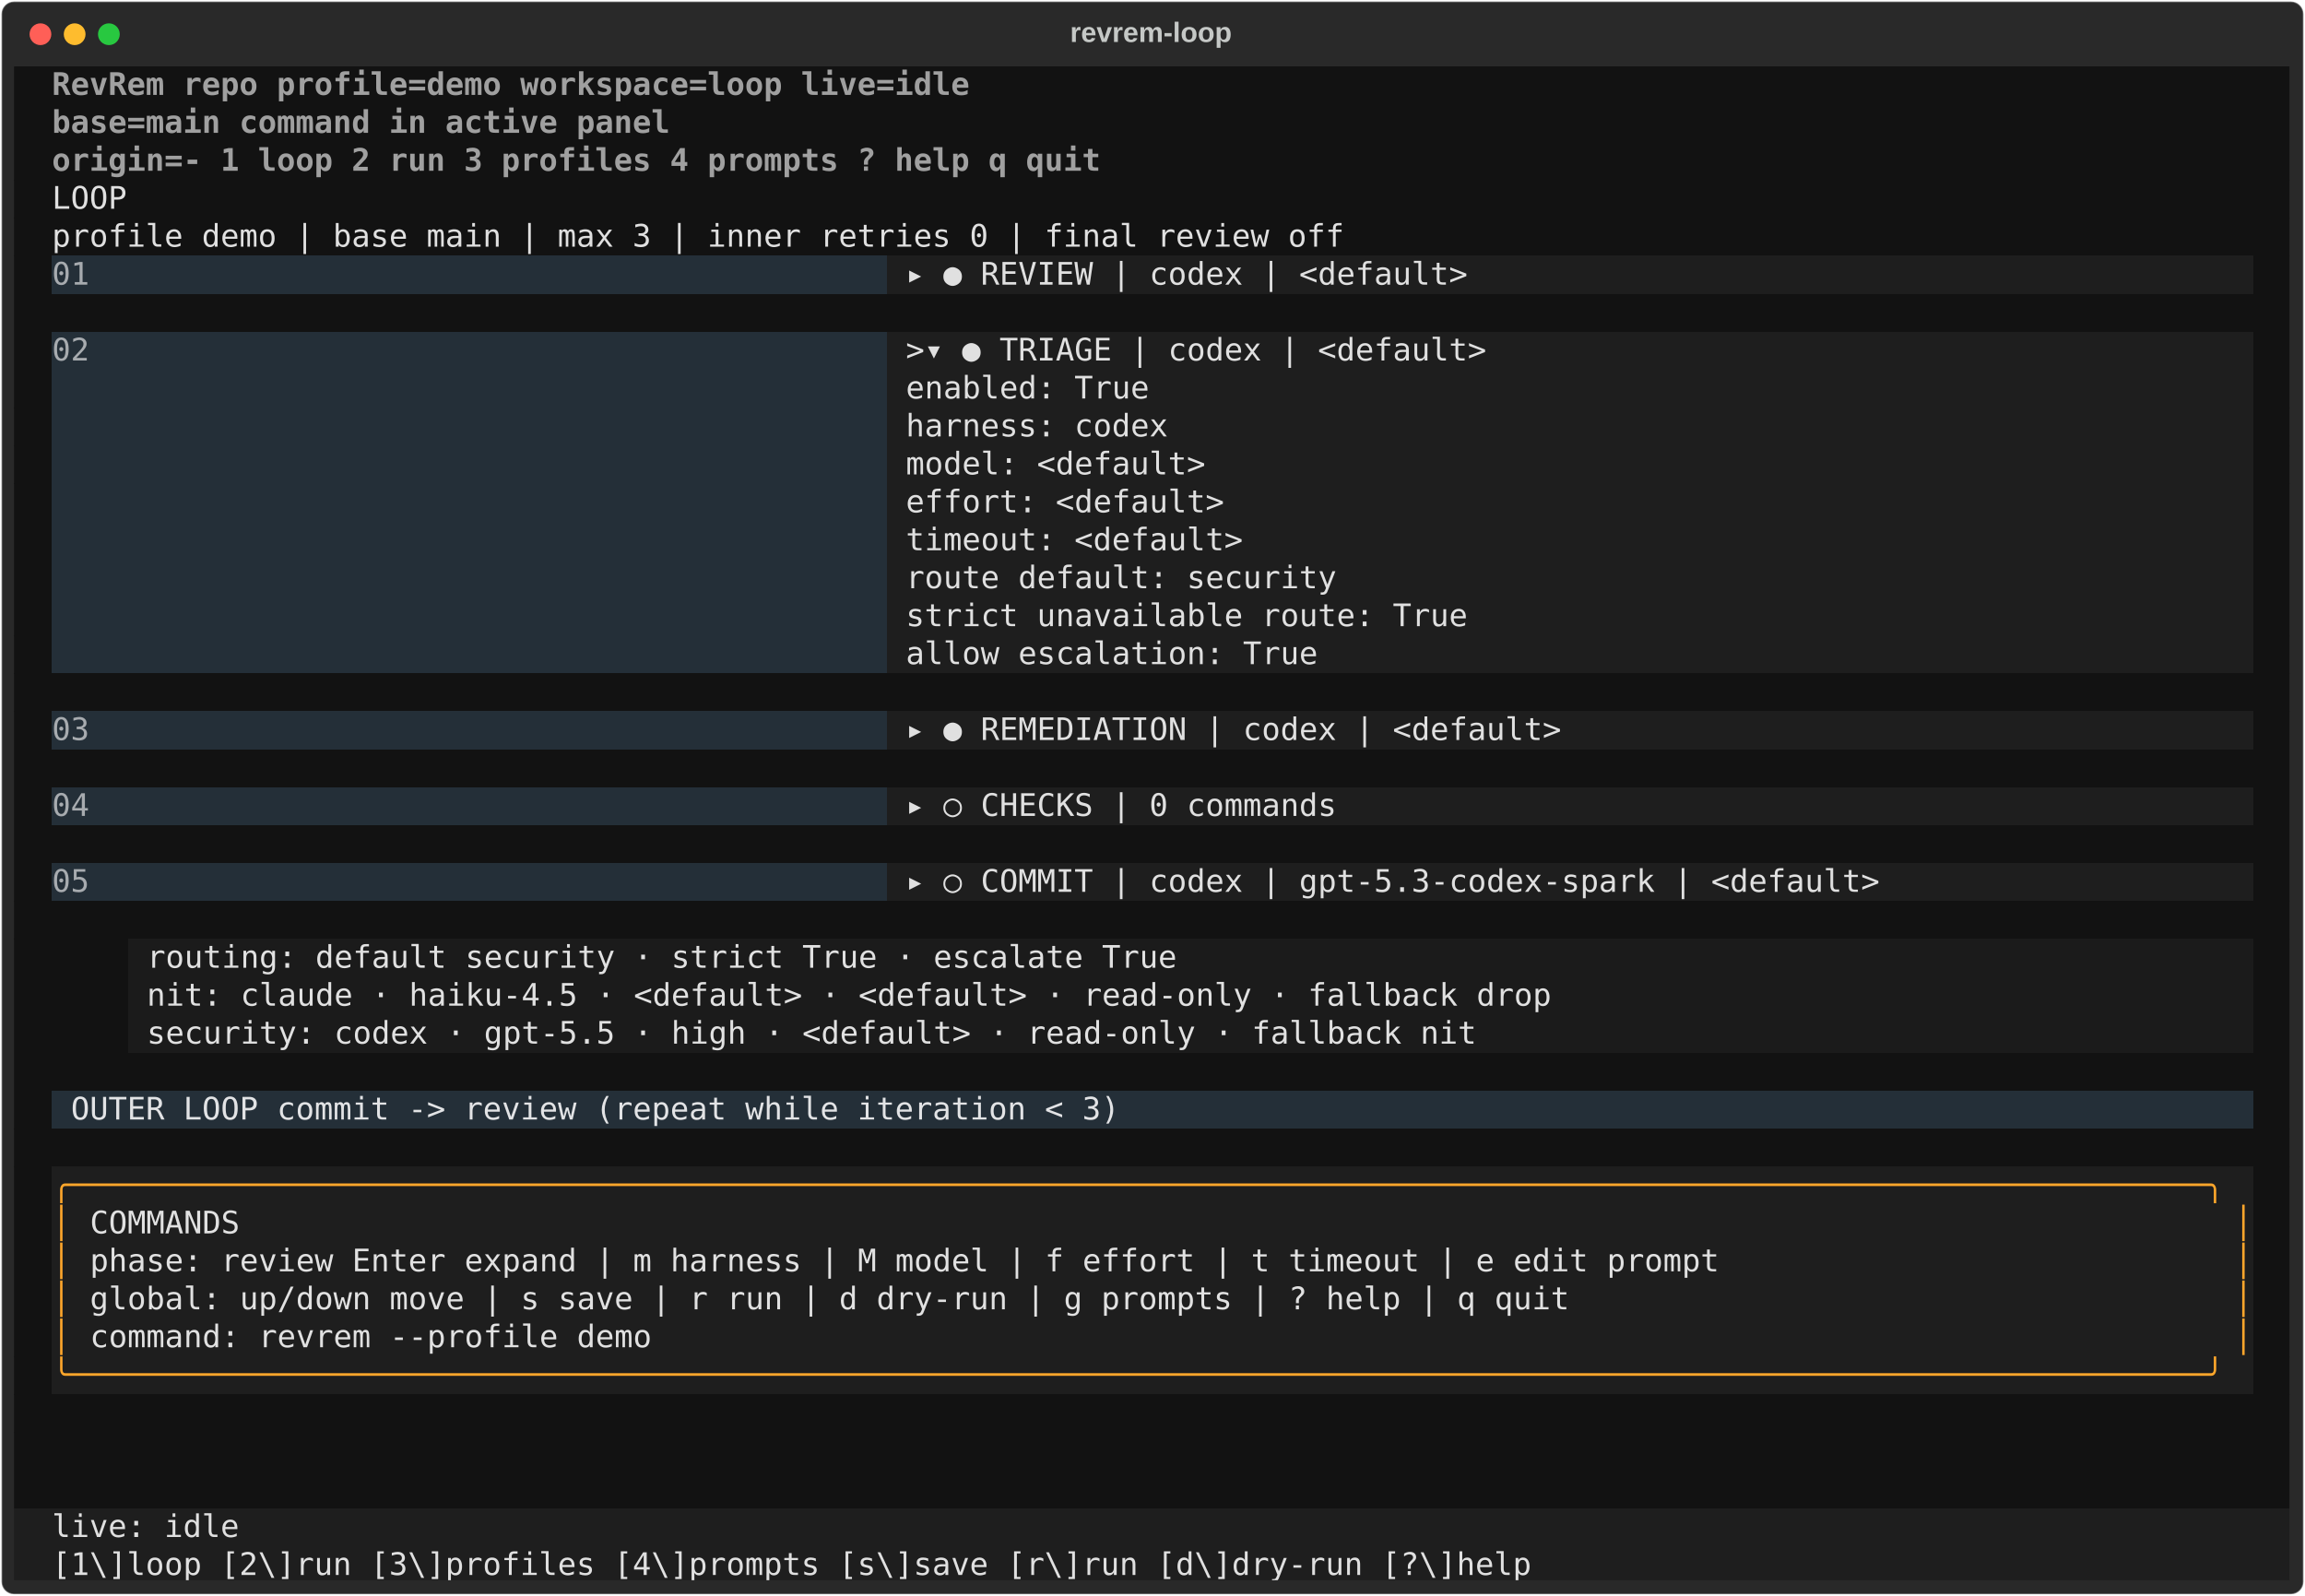
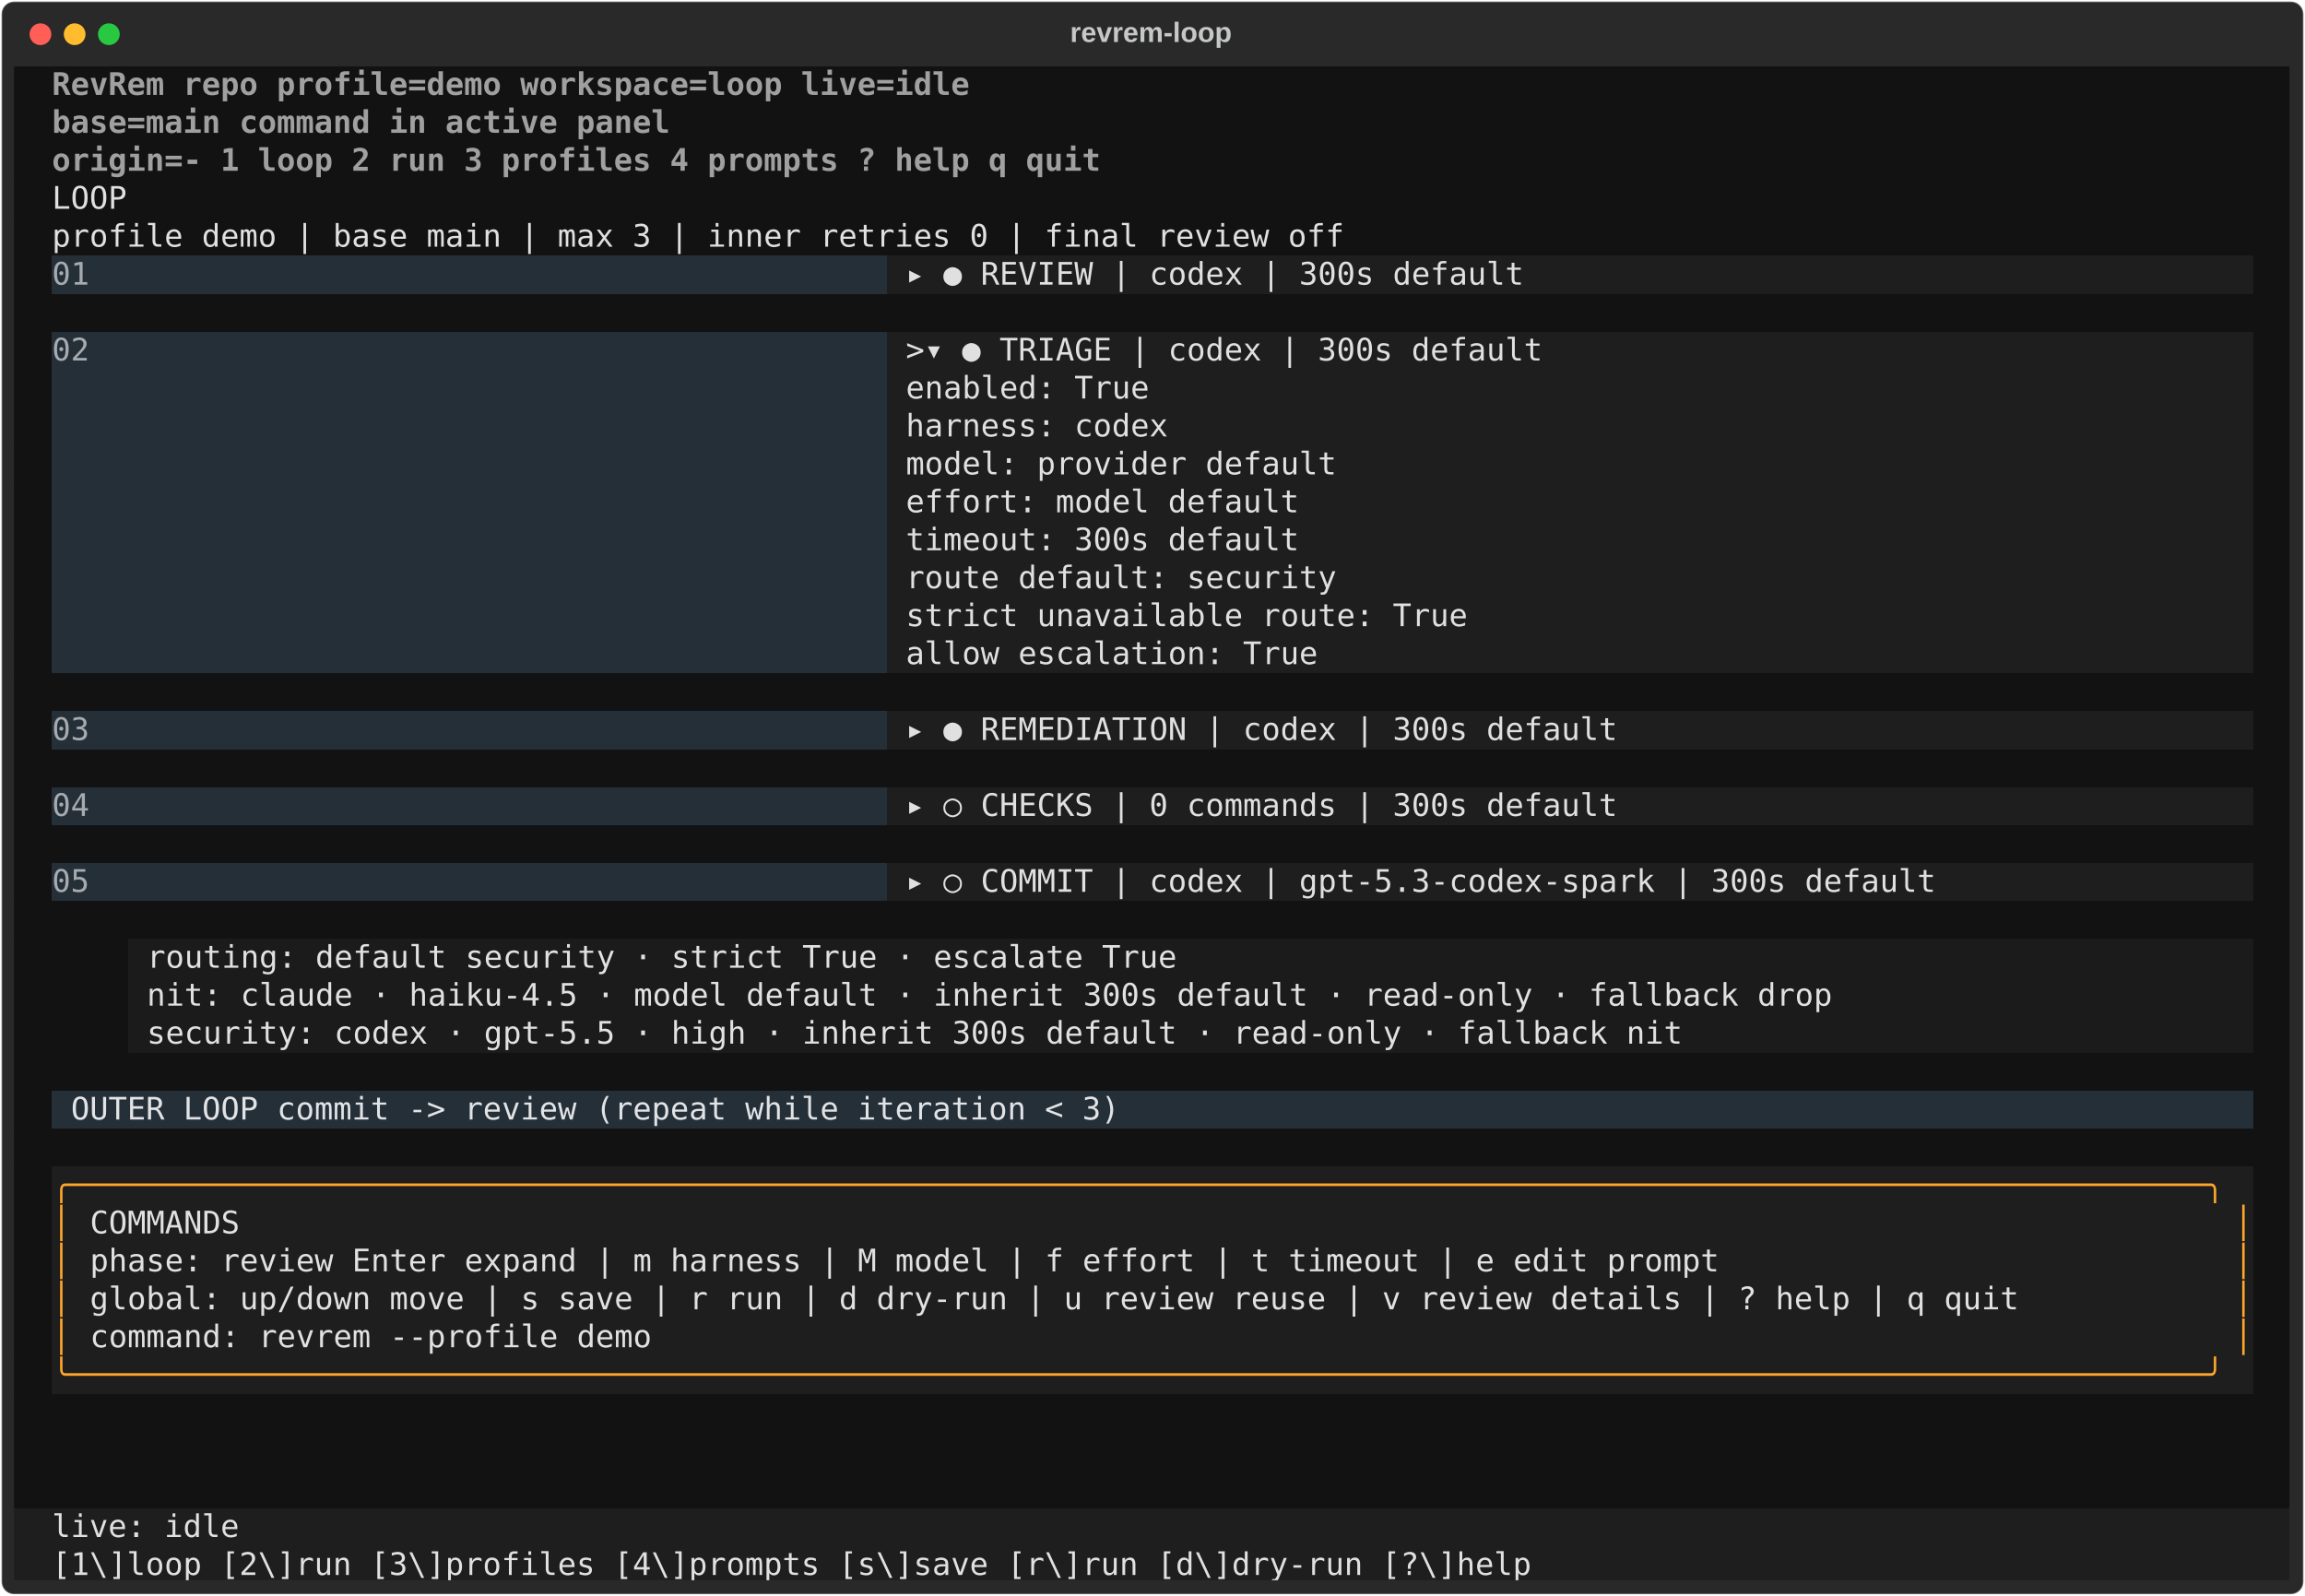
<svg xmlns="http://www.w3.org/2000/svg" class="rich-terminal" viewBox="0 0 1482 1026.0">
  <style>

    @font-face {
        font-family: "Fira Code";
        src: local("FiraCode-Regular"),
                url("https://cdnjs.cloudflare.com/ajax/libs/firacode/6.2.0/woff2/FiraCode-Regular.woff2") format("woff2"),
                url("https://cdnjs.cloudflare.com/ajax/libs/firacode/6.2.0/woff/FiraCode-Regular.woff") format("woff");
        font-style: normal;
        font-weight: 400;
    }
    @font-face {
        font-family: "Fira Code";
        src: local("FiraCode-Bold"),
                url("https://cdnjs.cloudflare.com/ajax/libs/firacode/6.2.0/woff2/FiraCode-Bold.woff2") format("woff2"),
                url("https://cdnjs.cloudflare.com/ajax/libs/firacode/6.2.0/woff/FiraCode-Bold.woff") format("woff");
        font-style: bold;
        font-weight: 700;
    }

    .terminal-ID-matrix {
        font-family: Fira Code, monospace;
        font-size: 20px;
        line-height: 24.4px;
        font-variant-east-asian: full-width;
    }

    .terminal-ID-title {
        font-size: 18px;
        font-weight: bold;
        font-family: arial;
    }

    .terminal-ID-r1 { fill: #c5c8c6 }
.terminal-ID-r2 { fill: #a0a0a0;font-weight: bold }
.terminal-ID-r3 { fill: #e0e0e0 }
.terminal-ID-r4 { fill: #a7abaf }
.terminal-ID-r5 { fill: #e1e1e1 }
.terminal-ID-r6 { fill: #e2e3e5 }
.terminal-ID-r7 { fill: #fea62b }
    </style>
  <defs>
    <clipPath id="terminal-ID-clip-terminal">
      <rect x="0" y="0" width="1463.0" height="975.0" />
    </clipPath>
    <clipPath id="terminal-ID-line-0">
      <rect x="0" y="1.5" width="1464" height="24.65" />
    </clipPath>
    <clipPath id="terminal-ID-line-1">
      <rect x="0" y="25.9" width="1464" height="24.65" />
    </clipPath>
    <clipPath id="terminal-ID-line-2">
      <rect x="0" y="50.3" width="1464" height="24.65" />
    </clipPath>
    <clipPath id="terminal-ID-line-3">
      <rect x="0" y="74.7" width="1464" height="24.65" />
    </clipPath>
    <clipPath id="terminal-ID-line-4">
      <rect x="0" y="99.1" width="1464" height="24.65" />
    </clipPath>
    <clipPath id="terminal-ID-line-5">
      <rect x="0" y="123.5" width="1464" height="24.65" />
    </clipPath>
    <clipPath id="terminal-ID-line-6">
      <rect x="0" y="147.9" width="1464" height="24.65" />
    </clipPath>
    <clipPath id="terminal-ID-line-7">
      <rect x="0" y="172.3" width="1464" height="24.65" />
    </clipPath>
    <clipPath id="terminal-ID-line-8">
      <rect x="0" y="196.7" width="1464" height="24.65" />
    </clipPath>
    <clipPath id="terminal-ID-line-9">
      <rect x="0" y="221.1" width="1464" height="24.65" />
    </clipPath>
    <clipPath id="terminal-ID-line-10">
      <rect x="0" y="245.5" width="1464" height="24.65" />
    </clipPath>
    <clipPath id="terminal-ID-line-11">
      <rect x="0" y="269.9" width="1464" height="24.65" />
    </clipPath>
    <clipPath id="terminal-ID-line-12">
      <rect x="0" y="294.3" width="1464" height="24.65" />
    </clipPath>
    <clipPath id="terminal-ID-line-13">
      <rect x="0" y="318.7" width="1464" height="24.65" />
    </clipPath>
    <clipPath id="terminal-ID-line-14">
      <rect x="0" y="343.1" width="1464" height="24.65" />
    </clipPath>
    <clipPath id="terminal-ID-line-15">
      <rect x="0" y="367.5" width="1464" height="24.65" />
    </clipPath>
    <clipPath id="terminal-ID-line-16">
      <rect x="0" y="391.9" width="1464" height="24.65" />
    </clipPath>
    <clipPath id="terminal-ID-line-17">
      <rect x="0" y="416.3" width="1464" height="24.65" />
    </clipPath>
    <clipPath id="terminal-ID-line-18">
      <rect x="0" y="440.7" width="1464" height="24.65" />
    </clipPath>
    <clipPath id="terminal-ID-line-19">
      <rect x="0" y="465.1" width="1464" height="24.65" />
    </clipPath>
    <clipPath id="terminal-ID-line-20">
      <rect x="0" y="489.5" width="1464" height="24.65" />
    </clipPath>
    <clipPath id="terminal-ID-line-21">
      <rect x="0" y="513.9" width="1464" height="24.65" />
    </clipPath>
    <clipPath id="terminal-ID-line-22">
      <rect x="0" y="538.3" width="1464" height="24.65" />
    </clipPath>
    <clipPath id="terminal-ID-line-23">
      <rect x="0" y="562.7" width="1464" height="24.65" />
    </clipPath>
    <clipPath id="terminal-ID-line-24">
      <rect x="0" y="587.1" width="1464" height="24.65" />
    </clipPath>
    <clipPath id="terminal-ID-line-25">
      <rect x="0" y="611.5" width="1464" height="24.65" />
    </clipPath>
    <clipPath id="terminal-ID-line-26">
      <rect x="0" y="635.9" width="1464" height="24.65" />
    </clipPath>
    <clipPath id="terminal-ID-line-27">
      <rect x="0" y="660.3" width="1464" height="24.65" />
    </clipPath>
    <clipPath id="terminal-ID-line-28">
      <rect x="0" y="684.7" width="1464" height="24.65" />
    </clipPath>
    <clipPath id="terminal-ID-line-29">
      <rect x="0" y="709.1" width="1464" height="24.65" />
    </clipPath>
    <clipPath id="terminal-ID-line-30">
      <rect x="0" y="733.5" width="1464" height="24.65" />
    </clipPath>
    <clipPath id="terminal-ID-line-31">
      <rect x="0" y="757.9" width="1464" height="24.65" />
    </clipPath>
    <clipPath id="terminal-ID-line-32">
      <rect x="0" y="782.3" width="1464" height="24.65" />
    </clipPath>
    <clipPath id="terminal-ID-line-33">
      <rect x="0" y="806.7" width="1464" height="24.65" />
    </clipPath>
    <clipPath id="terminal-ID-line-34">
      <rect x="0" y="831.1" width="1464" height="24.65" />
    </clipPath>
    <clipPath id="terminal-ID-line-35">
      <rect x="0" y="855.5" width="1464" height="24.65" />
    </clipPath>
    <clipPath id="terminal-ID-line-36">
      <rect x="0" y="879.9" width="1464" height="24.65" />
    </clipPath>
    <clipPath id="terminal-ID-line-37">
      <rect x="0" y="904.3" width="1464" height="24.65" />
    </clipPath>
    <clipPath id="terminal-ID-line-38">
      <rect x="0" y="928.7" width="1464" height="24.65" />
    </clipPath>
  </defs>
  <rect fill="#292929" stroke="rgba(255,255,255,0.35)" stroke-width="1" x="1" y="1" width="1480" height="1024" rx="8" />
  <text class="terminal-ID-title" fill="#c5c8c6" text-anchor="middle" x="740" y="27">revrem-loop</text>
  <g transform="translate(26,22)">
    <circle cx="0" cy="0" r="7" fill="#ff5f57" />
    <circle cx="22" cy="0" r="7" fill="#febc2e" />
    <circle cx="44" cy="0" r="7" fill="#28c840" />
  </g>
  <g transform="translate(9, 41)" clip-path="url(#terminal-ID-clip-terminal)">
    <rect fill="#121212" x="0" y="1.5" width="24.4" height="24.65" shape-rendering="crispEdges" />
    <rect fill="#121212" x="24.4" y="1.5" width="646.6" height="24.65" shape-rendering="crispEdges" />
    <rect fill="#121212" x="671" y="1.5" width="793" height="24.65" shape-rendering="crispEdges" />
    <rect fill="#121212" x="0" y="25.9" width="24.4" height="24.65" shape-rendering="crispEdges" />
    <rect fill="#121212" x="24.4" y="25.9" width="414.8" height="24.65" shape-rendering="crispEdges" />
    <rect fill="#121212" x="439.2" y="25.9" width="1024.8" height="24.65" shape-rendering="crispEdges" />
    <rect fill="#121212" x="0" y="50.3" width="24.4" height="24.65" shape-rendering="crispEdges" />
    <rect fill="#121212" x="24.4" y="50.3" width="719.8" height="24.65" shape-rendering="crispEdges" />
    <rect fill="#121212" x="744.2" y="50.3" width="719.8" height="24.65" shape-rendering="crispEdges" />
    <rect fill="#121212" x="0" y="74.7" width="24.4" height="24.65" shape-rendering="crispEdges" />
    <rect fill="#121212" x="24.4" y="74.7" width="48.8" height="24.65" shape-rendering="crispEdges" />
    <rect fill="#121212" x="73.2" y="74.7" width="1390.8" height="24.65" shape-rendering="crispEdges" />
    <rect fill="#121212" x="0" y="99.1" width="24.4" height="24.65" shape-rendering="crispEdges" />
    <rect fill="#121212" x="24.4" y="99.1" width="841.8" height="24.65" shape-rendering="crispEdges" />
    <rect fill="#121212" x="866.2" y="99.1" width="597.8" height="24.65" shape-rendering="crispEdges" />
    <rect fill="#121212" x="0" y="123.5" width="24.4" height="24.65" shape-rendering="crispEdges" />
    <rect fill="#242f38" x="24.4" y="123.5" width="24.4" height="24.65" shape-rendering="crispEdges" />
    <rect fill="#242f38" x="48.8" y="123.5" width="512.4" height="24.65" shape-rendering="crispEdges" />
    <rect fill="#1e1e1e" x="561.2" y="123.5" width="12.2" height="24.65" shape-rendering="crispEdges" />
-     <rect fill="#1e1e1e" x="573.4" y="123.5" width="439.2" height="24.65" shape-rendering="crispEdges" />
-     <rect fill="#1e1e1e" x="1012.6" y="123.5" width="427" height="24.65" shape-rendering="crispEdges" />
+     <rect fill="#1e1e1e" x="573.4" y="123.5" width="475.8" height="24.65" shape-rendering="crispEdges" />
+     <rect fill="#1e1e1e" x="1049.2" y="123.5" width="390.4" height="24.65" shape-rendering="crispEdges" />
    <rect fill="#121212" x="1439.6" y="123.5" width="24.4" height="24.65" shape-rendering="crispEdges" />
    <rect fill="#121212" x="0" y="147.9" width="1464" height="24.65" shape-rendering="crispEdges" />
    <rect fill="#121212" x="0" y="172.3" width="24.4" height="24.65" shape-rendering="crispEdges" />
    <rect fill="#242f38" x="24.4" y="172.3" width="24.4" height="24.65" shape-rendering="crispEdges" />
    <rect fill="#242f38" x="48.8" y="172.3" width="512.4" height="24.65" shape-rendering="crispEdges" />
    <rect fill="#1e1e1e" x="561.2" y="172.3" width="12.2" height="24.65" shape-rendering="crispEdges" />
-     <rect fill="#1e1e1e" x="573.4" y="172.3" width="439.2" height="24.65" shape-rendering="crispEdges" />
-     <rect fill="#1e1e1e" x="1012.6" y="172.3" width="427" height="24.65" shape-rendering="crispEdges" />
+     <rect fill="#1e1e1e" x="573.4" y="172.3" width="475.8" height="24.65" shape-rendering="crispEdges" />
+     <rect fill="#1e1e1e" x="1049.2" y="172.3" width="390.4" height="24.65" shape-rendering="crispEdges" />
    <rect fill="#121212" x="1439.6" y="172.3" width="24.4" height="24.65" shape-rendering="crispEdges" />
    <rect fill="#121212" x="0" y="196.7" width="24.4" height="24.65" shape-rendering="crispEdges" />
    <rect fill="#242f38" x="24.4" y="196.7" width="536.8" height="24.65" shape-rendering="crispEdges" />
    <rect fill="#1e1e1e" x="561.2" y="196.7" width="12.2" height="24.65" shape-rendering="crispEdges" />
    <rect fill="#1e1e1e" x="573.4" y="196.7" width="183" height="24.65" shape-rendering="crispEdges" />
    <rect fill="#1e1e1e" x="756.4" y="196.7" width="683.2" height="24.65" shape-rendering="crispEdges" />
    <rect fill="#121212" x="1439.6" y="196.7" width="24.4" height="24.65" shape-rendering="crispEdges" />
    <rect fill="#121212" x="0" y="221.1" width="24.4" height="24.65" shape-rendering="crispEdges" />
    <rect fill="#242f38" x="24.4" y="221.1" width="536.8" height="24.65" shape-rendering="crispEdges" />
    <rect fill="#1e1e1e" x="561.2" y="221.1" width="12.2" height="24.65" shape-rendering="crispEdges" />
    <rect fill="#1e1e1e" x="573.4" y="221.1" width="195.2" height="24.65" shape-rendering="crispEdges" />
    <rect fill="#1e1e1e" x="768.6" y="221.1" width="671" height="24.65" shape-rendering="crispEdges" />
    <rect fill="#121212" x="1439.6" y="221.1" width="24.4" height="24.65" shape-rendering="crispEdges" />
    <rect fill="#121212" x="0" y="245.5" width="24.4" height="24.65" shape-rendering="crispEdges" />
    <rect fill="#242f38" x="24.4" y="245.5" width="536.8" height="24.65" shape-rendering="crispEdges" />
    <rect fill="#1e1e1e" x="561.2" y="245.5" width="12.2" height="24.65" shape-rendering="crispEdges" />
-     <rect fill="#1e1e1e" x="573.4" y="245.5" width="219.6" height="24.65" shape-rendering="crispEdges" />
-     <rect fill="#1e1e1e" x="793" y="245.5" width="646.6" height="24.65" shape-rendering="crispEdges" />
+     <rect fill="#1e1e1e" x="573.4" y="245.5" width="305" height="24.65" shape-rendering="crispEdges" />
+     <rect fill="#1e1e1e" x="878.4" y="245.5" width="561.2" height="24.65" shape-rendering="crispEdges" />
    <rect fill="#121212" x="1439.6" y="245.5" width="24.4" height="24.65" shape-rendering="crispEdges" />
    <rect fill="#121212" x="0" y="269.9" width="24.4" height="24.65" shape-rendering="crispEdges" />
    <rect fill="#242f38" x="24.4" y="269.9" width="536.8" height="24.65" shape-rendering="crispEdges" />
    <rect fill="#1e1e1e" x="561.2" y="269.9" width="12.2" height="24.65" shape-rendering="crispEdges" />
-     <rect fill="#1e1e1e" x="573.4" y="269.9" width="231.8" height="24.65" shape-rendering="crispEdges" />
-     <rect fill="#1e1e1e" x="805.2" y="269.9" width="634.4" height="24.65" shape-rendering="crispEdges" />
+     <rect fill="#1e1e1e" x="573.4" y="269.9" width="280.6" height="24.65" shape-rendering="crispEdges" />
+     <rect fill="#1e1e1e" x="854" y="269.9" width="585.6" height="24.65" shape-rendering="crispEdges" />
    <rect fill="#121212" x="1439.6" y="269.9" width="24.4" height="24.65" shape-rendering="crispEdges" />
    <rect fill="#121212" x="0" y="294.3" width="24.4" height="24.65" shape-rendering="crispEdges" />
    <rect fill="#242f38" x="24.4" y="294.3" width="536.8" height="24.65" shape-rendering="crispEdges" />
    <rect fill="#1e1e1e" x="561.2" y="294.3" width="12.2" height="24.65" shape-rendering="crispEdges" />
-     <rect fill="#1e1e1e" x="573.4" y="294.3" width="244" height="24.65" shape-rendering="crispEdges" />
-     <rect fill="#1e1e1e" x="817.4" y="294.3" width="622.2" height="24.65" shape-rendering="crispEdges" />
+     <rect fill="#1e1e1e" x="573.4" y="294.3" width="280.6" height="24.65" shape-rendering="crispEdges" />
+     <rect fill="#1e1e1e" x="854" y="294.3" width="585.6" height="24.65" shape-rendering="crispEdges" />
    <rect fill="#121212" x="1439.6" y="294.3" width="24.4" height="24.65" shape-rendering="crispEdges" />
    <rect fill="#121212" x="0" y="318.7" width="24.4" height="24.65" shape-rendering="crispEdges" />
    <rect fill="#242f38" x="24.4" y="318.7" width="536.8" height="24.65" shape-rendering="crispEdges" />
    <rect fill="#1e1e1e" x="561.2" y="318.7" width="12.2" height="24.65" shape-rendering="crispEdges" />
    <rect fill="#1e1e1e" x="573.4" y="318.7" width="305" height="24.65" shape-rendering="crispEdges" />
    <rect fill="#1e1e1e" x="878.4" y="318.7" width="561.2" height="24.65" shape-rendering="crispEdges" />
    <rect fill="#121212" x="1439.6" y="318.7" width="24.4" height="24.65" shape-rendering="crispEdges" />
    <rect fill="#121212" x="0" y="343.1" width="24.4" height="24.65" shape-rendering="crispEdges" />
    <rect fill="#242f38" x="24.4" y="343.1" width="536.8" height="24.65" shape-rendering="crispEdges" />
    <rect fill="#1e1e1e" x="561.2" y="343.1" width="12.2" height="24.65" shape-rendering="crispEdges" />
    <rect fill="#1e1e1e" x="573.4" y="343.1" width="390.4" height="24.65" shape-rendering="crispEdges" />
    <rect fill="#1e1e1e" x="963.8" y="343.1" width="475.8" height="24.65" shape-rendering="crispEdges" />
    <rect fill="#121212" x="1439.6" y="343.1" width="24.4" height="24.65" shape-rendering="crispEdges" />
    <rect fill="#121212" x="0" y="367.5" width="24.4" height="24.65" shape-rendering="crispEdges" />
    <rect fill="#242f38" x="24.4" y="367.5" width="536.8" height="24.65" shape-rendering="crispEdges" />
    <rect fill="#1e1e1e" x="561.2" y="367.5" width="12.2" height="24.65" shape-rendering="crispEdges" />
    <rect fill="#1e1e1e" x="573.4" y="367.5" width="292.8" height="24.65" shape-rendering="crispEdges" />
    <rect fill="#1e1e1e" x="866.2" y="367.5" width="573.4" height="24.65" shape-rendering="crispEdges" />
    <rect fill="#121212" x="1439.6" y="367.5" width="24.4" height="24.65" shape-rendering="crispEdges" />
    <rect fill="#121212" x="0" y="391.9" width="1464" height="24.65" shape-rendering="crispEdges" />
    <rect fill="#121212" x="0" y="416.3" width="24.4" height="24.65" shape-rendering="crispEdges" />
    <rect fill="#242f38" x="24.4" y="416.3" width="24.4" height="24.65" shape-rendering="crispEdges" />
    <rect fill="#242f38" x="48.8" y="416.3" width="512.4" height="24.65" shape-rendering="crispEdges" />
    <rect fill="#1e1e1e" x="561.2" y="416.3" width="12.2" height="24.65" shape-rendering="crispEdges" />
-     <rect fill="#1e1e1e" x="573.4" y="416.3" width="439.2" height="24.65" shape-rendering="crispEdges" />
-     <rect fill="#1e1e1e" x="1012.6" y="416.3" width="427" height="24.65" shape-rendering="crispEdges" />
+     <rect fill="#1e1e1e" x="573.4" y="416.3" width="475.8" height="24.65" shape-rendering="crispEdges" />
+     <rect fill="#1e1e1e" x="1049.2" y="416.3" width="390.4" height="24.65" shape-rendering="crispEdges" />
    <rect fill="#121212" x="1439.6" y="416.3" width="24.4" height="24.65" shape-rendering="crispEdges" />
    <rect fill="#121212" x="0" y="440.7" width="1464" height="24.65" shape-rendering="crispEdges" />
    <rect fill="#121212" x="0" y="465.1" width="24.4" height="24.65" shape-rendering="crispEdges" />
    <rect fill="#242f38" x="24.4" y="465.1" width="24.4" height="24.65" shape-rendering="crispEdges" />
    <rect fill="#242f38" x="48.8" y="465.1" width="512.4" height="24.65" shape-rendering="crispEdges" />
    <rect fill="#1e1e1e" x="561.2" y="465.1" width="12.2" height="24.65" shape-rendering="crispEdges" />
-     <rect fill="#1e1e1e" x="573.4" y="465.1" width="353.8" height="24.65" shape-rendering="crispEdges" />
-     <rect fill="#1e1e1e" x="927.2" y="465.1" width="512.4" height="24.65" shape-rendering="crispEdges" />
+     <rect fill="#1e1e1e" x="573.4" y="465.1" width="536.8" height="24.65" shape-rendering="crispEdges" />
+     <rect fill="#1e1e1e" x="1110.2" y="465.1" width="329.4" height="24.65" shape-rendering="crispEdges" />
    <rect fill="#121212" x="1439.6" y="465.1" width="24.4" height="24.65" shape-rendering="crispEdges" />
    <rect fill="#121212" x="0" y="489.5" width="1464" height="24.65" shape-rendering="crispEdges" />
    <rect fill="#121212" x="0" y="513.9" width="24.4" height="24.65" shape-rendering="crispEdges" />
    <rect fill="#242f38" x="24.4" y="513.9" width="24.4" height="24.65" shape-rendering="crispEdges" />
    <rect fill="#242f38" x="48.8" y="513.9" width="512.4" height="24.65" shape-rendering="crispEdges" />
    <rect fill="#1e1e1e" x="561.2" y="513.9" width="12.2" height="24.65" shape-rendering="crispEdges" />
-     <rect fill="#1e1e1e" x="573.4" y="513.9" width="707.6" height="24.65" shape-rendering="crispEdges" />
-     <rect fill="#1e1e1e" x="1281" y="513.9" width="158.6" height="24.65" shape-rendering="crispEdges" />
+     <rect fill="#1e1e1e" x="573.4" y="513.9" width="744.2" height="24.65" shape-rendering="crispEdges" />
+     <rect fill="#1e1e1e" x="1317.6" y="513.9" width="122" height="24.65" shape-rendering="crispEdges" />
    <rect fill="#121212" x="1439.6" y="513.9" width="24.4" height="24.65" shape-rendering="crispEdges" />
    <rect fill="#121212" x="0" y="538.3" width="1464" height="24.65" shape-rendering="crispEdges" />
    <rect fill="#121212" x="0" y="562.7" width="73.2" height="24.65" shape-rendering="crispEdges" />
    <rect fill="#1b1b1b" x="73.2" y="562.7" width="12.2" height="24.65" shape-rendering="crispEdges" />
    <rect fill="#1b1b1b" x="85.4" y="562.7" width="671" height="24.65" shape-rendering="crispEdges" />
    <rect fill="#1b1b1b" x="756.4" y="562.7" width="683.2" height="24.65" shape-rendering="crispEdges" />
    <rect fill="#121212" x="1439.6" y="562.7" width="24.4" height="24.65" shape-rendering="crispEdges" />
    <rect fill="#121212" x="0" y="587.1" width="73.2" height="24.65" shape-rendering="crispEdges" />
    <rect fill="#1b1b1b" x="73.2" y="587.1" width="12.2" height="24.65" shape-rendering="crispEdges" />
-     <rect fill="#1b1b1b" x="85.4" y="587.1" width="915" height="24.65" shape-rendering="crispEdges" />
-     <rect fill="#1b1b1b" x="1000.4" y="587.1" width="439.2" height="24.65" shape-rendering="crispEdges" />
+     <rect fill="#1b1b1b" x="85.4" y="587.1" width="1098" height="24.65" shape-rendering="crispEdges" />
+     <rect fill="#1b1b1b" x="1183.4" y="587.1" width="256.2" height="24.65" shape-rendering="crispEdges" />
    <rect fill="#121212" x="1439.6" y="587.1" width="24.4" height="24.65" shape-rendering="crispEdges" />
    <rect fill="#121212" x="0" y="611.5" width="73.2" height="24.65" shape-rendering="crispEdges" />
    <rect fill="#1b1b1b" x="73.2" y="611.5" width="12.2" height="24.65" shape-rendering="crispEdges" />
-     <rect fill="#1b1b1b" x="85.4" y="611.5" width="866.2" height="24.65" shape-rendering="crispEdges" />
-     <rect fill="#1b1b1b" x="951.6" y="611.5" width="488" height="24.65" shape-rendering="crispEdges" />
+     <rect fill="#1b1b1b" x="85.4" y="611.5" width="1000.4" height="24.65" shape-rendering="crispEdges" />
+     <rect fill="#1b1b1b" x="1085.8" y="611.5" width="353.8" height="24.65" shape-rendering="crispEdges" />
    <rect fill="#121212" x="1439.6" y="611.5" width="24.4" height="24.65" shape-rendering="crispEdges" />
    <rect fill="#121212" x="0" y="635.9" width="1464" height="24.65" shape-rendering="crispEdges" />
    <rect fill="#121212" x="0" y="660.3" width="24.4" height="24.65" shape-rendering="crispEdges" />
    <rect fill="#242f38" x="24.4" y="660.3" width="12.2" height="24.65" shape-rendering="crispEdges" />
    <rect fill="#242f38" x="36.6" y="660.3" width="768.6" height="24.65" shape-rendering="crispEdges" />
    <rect fill="#242f38" x="805.2" y="660.3" width="634.4" height="24.65" shape-rendering="crispEdges" />
    <rect fill="#121212" x="1439.6" y="660.3" width="24.4" height="24.65" shape-rendering="crispEdges" />
    <rect fill="#121212" x="0" y="684.7" width="1464" height="24.65" shape-rendering="crispEdges" />
    <rect fill="#121212" x="0" y="709.1" width="24.4" height="24.65" shape-rendering="crispEdges" />
    <rect fill="#1e1e1e" x="24.4" y="709.1" width="1415.2" height="24.65" shape-rendering="crispEdges" />
    <rect fill="#121212" x="1439.6" y="709.1" width="24.4" height="24.65" shape-rendering="crispEdges" />
    <rect fill="#121212" x="0" y="733.5" width="24.4" height="24.65" shape-rendering="crispEdges" />
    <rect fill="#1e1e1e" x="24.4" y="733.5" width="12.2" height="24.65" shape-rendering="crispEdges" />
    <rect fill="#1e1e1e" x="36.6" y="733.5" width="12.2" height="24.65" shape-rendering="crispEdges" />
    <rect fill="#1e1e1e" x="48.8" y="733.5" width="97.6" height="24.65" shape-rendering="crispEdges" />
    <rect fill="#1e1e1e" x="146.4" y="733.5" width="1281" height="24.65" shape-rendering="crispEdges" />
    <rect fill="#1e1e1e" x="1427.4" y="733.5" width="12.2" height="24.65" shape-rendering="crispEdges" />
    <rect fill="#121212" x="1439.6" y="733.5" width="24.4" height="24.65" shape-rendering="crispEdges" />
    <rect fill="#121212" x="0" y="757.9" width="24.4" height="24.65" shape-rendering="crispEdges" />
    <rect fill="#1e1e1e" x="24.4" y="757.9" width="12.2" height="24.65" shape-rendering="crispEdges" />
    <rect fill="#1e1e1e" x="36.6" y="757.9" width="12.2" height="24.65" shape-rendering="crispEdges" />
    <rect fill="#1e1e1e" x="48.8" y="757.9" width="1098" height="24.65" shape-rendering="crispEdges" />
    <rect fill="#1e1e1e" x="1146.8" y="757.9" width="280.6" height="24.65" shape-rendering="crispEdges" />
    <rect fill="#1e1e1e" x="1427.4" y="757.9" width="12.2" height="24.65" shape-rendering="crispEdges" />
    <rect fill="#121212" x="1439.6" y="757.9" width="24.4" height="24.65" shape-rendering="crispEdges" />
    <rect fill="#121212" x="0" y="782.3" width="24.4" height="24.65" shape-rendering="crispEdges" />
    <rect fill="#1e1e1e" x="24.4" y="782.3" width="12.2" height="24.65" shape-rendering="crispEdges" />
    <rect fill="#1e1e1e" x="36.6" y="782.3" width="12.2" height="24.65" shape-rendering="crispEdges" />
-     <rect fill="#1e1e1e" x="48.8" y="782.3" width="963.8" height="24.65" shape-rendering="crispEdges" />
-     <rect fill="#1e1e1e" x="1012.6" y="782.3" width="414.8" height="24.65" shape-rendering="crispEdges" />
+     <rect fill="#1e1e1e" x="48.8" y="782.3" width="1256.6" height="24.65" shape-rendering="crispEdges" />
+     <rect fill="#1e1e1e" x="1305.4" y="782.3" width="122" height="24.65" shape-rendering="crispEdges" />
    <rect fill="#1e1e1e" x="1427.4" y="782.3" width="12.2" height="24.65" shape-rendering="crispEdges" />
    <rect fill="#121212" x="1439.6" y="782.3" width="24.4" height="24.65" shape-rendering="crispEdges" />
    <rect fill="#121212" x="0" y="806.7" width="24.4" height="24.65" shape-rendering="crispEdges" />
    <rect fill="#1e1e1e" x="24.4" y="806.7" width="12.2" height="24.65" shape-rendering="crispEdges" />
    <rect fill="#1e1e1e" x="36.6" y="806.7" width="12.2" height="24.65" shape-rendering="crispEdges" />
    <rect fill="#1e1e1e" x="48.8" y="806.7" width="366" height="24.65" shape-rendering="crispEdges" />
    <rect fill="#1e1e1e" x="414.8" y="806.7" width="1012.6" height="24.65" shape-rendering="crispEdges" />
    <rect fill="#1e1e1e" x="1427.4" y="806.7" width="12.2" height="24.65" shape-rendering="crispEdges" />
    <rect fill="#121212" x="1439.6" y="806.7" width="24.4" height="24.65" shape-rendering="crispEdges" />
    <rect fill="#121212" x="0" y="831.1" width="24.4" height="24.65" shape-rendering="crispEdges" />
    <rect fill="#1e1e1e" x="24.4" y="831.1" width="1415.2" height="24.65" shape-rendering="crispEdges" />
    <rect fill="#121212" x="1439.6" y="831.1" width="24.4" height="24.65" shape-rendering="crispEdges" />
    <rect fill="#121212" x="0" y="855.5" width="1464" height="24.65" shape-rendering="crispEdges" />
    <rect fill="#121212" x="0" y="879.9" width="1464" height="24.65" shape-rendering="crispEdges" />
    <rect fill="#121212" x="0" y="904.3" width="1464" height="24.65" shape-rendering="crispEdges" />
    <rect fill="#1e1e1e" x="0" y="928.7" width="24.4" height="24.65" shape-rendering="crispEdges" />
    <rect fill="#1e1e1e" x="24.4" y="928.7" width="122" height="24.65" shape-rendering="crispEdges" />
    <rect fill="#1e1e1e" x="146.4" y="928.7" width="1317.6" height="24.65" shape-rendering="crispEdges" />
    <rect fill="#1e1e1e" x="0" y="953.1" width="24.4" height="24.65" shape-rendering="crispEdges" />
    <rect fill="#1e1e1e" x="24.4" y="953.1" width="963.8" height="24.65" shape-rendering="crispEdges" />
    <rect fill="#1e1e1e" x="988.2" y="953.1" width="475.8" height="24.65" shape-rendering="crispEdges" />
    <g class="terminal-ID-matrix">
      <text class="terminal-ID-r2" x="24.4" y="20" textLength="646.6" clip-path="url(#terminal-ID-line-0)">RevRem  repo  profile=demo  workspace=loop  live=idle</text>
      <text class="terminal-ID-r1" x="1464" y="20" textLength="12.2" clip-path="url(#terminal-ID-line-0)">
</text>
      <text class="terminal-ID-r2" x="24.4" y="44.4" textLength="414.8" clip-path="url(#terminal-ID-line-1)">base=main  command in active panel</text>
      <text class="terminal-ID-r1" x="1464" y="44.4" textLength="12.2" clip-path="url(#terminal-ID-line-1)">
</text>
      <text class="terminal-ID-r2" x="24.4" y="68.8" textLength="719.8" clip-path="url(#terminal-ID-line-2)">origin=-  1 loop 2 run 3 profiles 4 prompts  ? help  q quit</text>
      <text class="terminal-ID-r1" x="1464" y="68.8" textLength="12.2" clip-path="url(#terminal-ID-line-2)">
</text>
      <text class="terminal-ID-r3" x="24.4" y="93.2" textLength="48.8" clip-path="url(#terminal-ID-line-3)">LOOP</text>
      <text class="terminal-ID-r1" x="1464" y="93.2" textLength="12.2" clip-path="url(#terminal-ID-line-3)">
</text>
      <text class="terminal-ID-r3" x="24.4" y="117.6" textLength="841.8" clip-path="url(#terminal-ID-line-4)">profile demo | base main | max 3 | inner retries 0 | final review off</text>
      <text class="terminal-ID-r1" x="1464" y="117.6" textLength="12.2" clip-path="url(#terminal-ID-line-4)">
</text>
      <text class="terminal-ID-r4" x="24.4" y="142" textLength="24.4" clip-path="url(#terminal-ID-line-5)">01</text>
-       <text class="terminal-ID-r3" x="573.4" y="142" textLength="439.2" clip-path="url(#terminal-ID-line-5)"> ▸ ● REVIEW      | codex | &lt;default&gt;</text>
+       <text class="terminal-ID-r3" x="573.4" y="142" textLength="475.8" clip-path="url(#terminal-ID-line-5)"> ▸ ● REVIEW      | codex | 300s default</text>
      <text class="terminal-ID-r1" x="1464" y="142" textLength="12.2" clip-path="url(#terminal-ID-line-5)">
</text>
      <text class="terminal-ID-r1" x="1464" y="166.4" textLength="12.2" clip-path="url(#terminal-ID-line-6)">
</text>
      <text class="terminal-ID-r4" x="24.4" y="190.8" textLength="24.4" clip-path="url(#terminal-ID-line-7)">02</text>
-       <text class="terminal-ID-r3" x="573.4" y="190.8" textLength="439.2" clip-path="url(#terminal-ID-line-7)">&gt;▾ ● TRIAGE      | codex | &lt;default&gt;</text>
+       <text class="terminal-ID-r3" x="573.4" y="190.8" textLength="475.8" clip-path="url(#terminal-ID-line-7)">&gt;▾ ● TRIAGE      | codex | 300s default</text>
      <text class="terminal-ID-r1" x="1464" y="190.8" textLength="12.2" clip-path="url(#terminal-ID-line-7)">
</text>
      <text class="terminal-ID-r3" x="573.4" y="215.2" textLength="183" clip-path="url(#terminal-ID-line-8)">  enabled: True</text>
      <text class="terminal-ID-r1" x="1464" y="215.2" textLength="12.2" clip-path="url(#terminal-ID-line-8)">
</text>
      <text class="terminal-ID-r3" x="573.4" y="239.6" textLength="195.2" clip-path="url(#terminal-ID-line-9)">  harness: codex</text>
      <text class="terminal-ID-r1" x="1464" y="239.6" textLength="12.2" clip-path="url(#terminal-ID-line-9)">
</text>
-       <text class="terminal-ID-r3" x="573.4" y="264" textLength="219.6" clip-path="url(#terminal-ID-line-10)">  model: &lt;default&gt;</text>
+       <text class="terminal-ID-r3" x="573.4" y="264" textLength="305" clip-path="url(#terminal-ID-line-10)">  model: provider default</text>
      <text class="terminal-ID-r1" x="1464" y="264" textLength="12.2" clip-path="url(#terminal-ID-line-10)">
</text>
-       <text class="terminal-ID-r3" x="573.4" y="288.4" textLength="231.8" clip-path="url(#terminal-ID-line-11)">  effort: &lt;default&gt;</text>
+       <text class="terminal-ID-r3" x="573.4" y="288.4" textLength="280.6" clip-path="url(#terminal-ID-line-11)">  effort: model default</text>
      <text class="terminal-ID-r1" x="1464" y="288.4" textLength="12.2" clip-path="url(#terminal-ID-line-11)">
</text>
-       <text class="terminal-ID-r3" x="573.4" y="312.8" textLength="244" clip-path="url(#terminal-ID-line-12)">  timeout: &lt;default&gt;</text>
+       <text class="terminal-ID-r3" x="573.4" y="312.8" textLength="280.6" clip-path="url(#terminal-ID-line-12)">  timeout: 300s default</text>
      <text class="terminal-ID-r1" x="1464" y="312.8" textLength="12.2" clip-path="url(#terminal-ID-line-12)">
</text>
      <text class="terminal-ID-r3" x="573.4" y="337.2" textLength="305" clip-path="url(#terminal-ID-line-13)">  route default: security</text>
      <text class="terminal-ID-r1" x="1464" y="337.2" textLength="12.2" clip-path="url(#terminal-ID-line-13)">
</text>
      <text class="terminal-ID-r3" x="573.4" y="361.6" textLength="390.4" clip-path="url(#terminal-ID-line-14)">  strict unavailable route: True</text>
      <text class="terminal-ID-r1" x="1464" y="361.6" textLength="12.2" clip-path="url(#terminal-ID-line-14)">
</text>
      <text class="terminal-ID-r3" x="573.4" y="386" textLength="292.8" clip-path="url(#terminal-ID-line-15)">  allow escalation: True</text>
      <text class="terminal-ID-r1" x="1464" y="386" textLength="12.2" clip-path="url(#terminal-ID-line-15)">
</text>
      <text class="terminal-ID-r1" x="1464" y="410.4" textLength="12.2" clip-path="url(#terminal-ID-line-16)">
</text>
      <text class="terminal-ID-r4" x="24.4" y="434.8" textLength="24.4" clip-path="url(#terminal-ID-line-17)">03</text>
-       <text class="terminal-ID-r3" x="573.4" y="434.8" textLength="439.2" clip-path="url(#terminal-ID-line-17)"> ▸ ● REMEDIATION | codex | &lt;default&gt;</text>
+       <text class="terminal-ID-r3" x="573.4" y="434.8" textLength="475.8" clip-path="url(#terminal-ID-line-17)"> ▸ ● REMEDIATION | codex | 300s default</text>
      <text class="terminal-ID-r1" x="1464" y="434.8" textLength="12.2" clip-path="url(#terminal-ID-line-17)">
</text>
      <text class="terminal-ID-r1" x="1464" y="459.2" textLength="12.2" clip-path="url(#terminal-ID-line-18)">
</text>
      <text class="terminal-ID-r4" x="24.4" y="483.6" textLength="24.4" clip-path="url(#terminal-ID-line-19)">04</text>
-       <text class="terminal-ID-r3" x="573.4" y="483.6" textLength="353.8" clip-path="url(#terminal-ID-line-19)"> ▸ ○ CHECKS      | 0 commands</text>
+       <text class="terminal-ID-r3" x="573.4" y="483.6" textLength="536.8" clip-path="url(#terminal-ID-line-19)"> ▸ ○ CHECKS      | 0 commands | 300s default</text>
      <text class="terminal-ID-r1" x="1464" y="483.6" textLength="12.2" clip-path="url(#terminal-ID-line-19)">
</text>
      <text class="terminal-ID-r1" x="1464" y="508" textLength="12.2" clip-path="url(#terminal-ID-line-20)">
</text>
      <text class="terminal-ID-r4" x="24.4" y="532.4" textLength="24.4" clip-path="url(#terminal-ID-line-21)">05</text>
-       <text class="terminal-ID-r3" x="573.4" y="532.4" textLength="707.6" clip-path="url(#terminal-ID-line-21)"> ▸ ○ COMMIT      | codex | gpt-5.3-codex-spark | &lt;default&gt;</text>
+       <text class="terminal-ID-r3" x="573.4" y="532.4" textLength="744.2" clip-path="url(#terminal-ID-line-21)"> ▸ ○ COMMIT      | codex | gpt-5.3-codex-spark | 300s default</text>
      <text class="terminal-ID-r1" x="1464" y="532.4" textLength="12.2" clip-path="url(#terminal-ID-line-21)">
</text>
      <text class="terminal-ID-r1" x="1464" y="556.8" textLength="12.2" clip-path="url(#terminal-ID-line-22)">
</text>
      <text class="terminal-ID-r5" x="85.4" y="581.2" textLength="671" clip-path="url(#terminal-ID-line-23)">routing: default security · strict True · escalate True</text>
      <text class="terminal-ID-r1" x="1464" y="581.2" textLength="12.2" clip-path="url(#terminal-ID-line-23)">
</text>
-       <text class="terminal-ID-r5" x="85.4" y="605.6" textLength="915" clip-path="url(#terminal-ID-line-24)">nit: claude · haiku-4.5 · &lt;default&gt; · &lt;default&gt; · read-only · fallback drop</text>
+       <text class="terminal-ID-r5" x="85.4" y="605.6" textLength="1098" clip-path="url(#terminal-ID-line-24)">nit: claude · haiku-4.5 · model default · inherit 300s default · read-only · fallback drop</text>
      <text class="terminal-ID-r1" x="1464" y="605.6" textLength="12.2" clip-path="url(#terminal-ID-line-24)">
</text>
-       <text class="terminal-ID-r5" x="85.4" y="630" textLength="866.2" clip-path="url(#terminal-ID-line-25)">security: codex · gpt-5.5 · high · &lt;default&gt; · read-only · fallback nit</text>
+       <text class="terminal-ID-r5" x="85.4" y="630" textLength="1000.4" clip-path="url(#terminal-ID-line-25)">security: codex · gpt-5.5 · high · inherit 300s default · read-only · fallback nit</text>
      <text class="terminal-ID-r1" x="1464" y="630" textLength="12.2" clip-path="url(#terminal-ID-line-25)">
</text>
      <text class="terminal-ID-r1" x="1464" y="654.4" textLength="12.2" clip-path="url(#terminal-ID-line-26)">
</text>
      <text class="terminal-ID-r6" x="36.6" y="678.8" textLength="768.6" clip-path="url(#terminal-ID-line-27)">OUTER LOOP   commit -&gt; review      (repeat while iteration &lt; 3)</text>
      <text class="terminal-ID-r1" x="1464" y="678.8" textLength="12.2" clip-path="url(#terminal-ID-line-27)">
</text>
      <text class="terminal-ID-r1" x="1464" y="703.2" textLength="12.2" clip-path="url(#terminal-ID-line-28)">
</text>
      <text class="terminal-ID-r7" x="24.4" y="727.6" textLength="1415.2" clip-path="url(#terminal-ID-line-29)">╭──────────────────────────────────────────────────────────────────────────────────────────────────────────────────╮</text>
      <text class="terminal-ID-r1" x="1464" y="727.6" textLength="12.2" clip-path="url(#terminal-ID-line-29)">
</text>
      <text class="terminal-ID-r7" x="24.4" y="752" textLength="12.2" clip-path="url(#terminal-ID-line-30)">│</text>
      <text class="terminal-ID-r5" x="48.8" y="752" textLength="97.6" clip-path="url(#terminal-ID-line-30)">COMMANDS</text>
      <text class="terminal-ID-r7" x="1427.4" y="752" textLength="12.2" clip-path="url(#terminal-ID-line-30)">│</text>
      <text class="terminal-ID-r1" x="1464" y="752" textLength="12.2" clip-path="url(#terminal-ID-line-30)">
</text>
      <text class="terminal-ID-r7" x="24.4" y="776.4" textLength="12.2" clip-path="url(#terminal-ID-line-31)">│</text>
      <text class="terminal-ID-r5" x="48.8" y="776.4" textLength="1098" clip-path="url(#terminal-ID-line-31)">phase: review    Enter expand | m harness | M model | f effort | t timeout | e edit prompt</text>
      <text class="terminal-ID-r7" x="1427.4" y="776.4" textLength="12.2" clip-path="url(#terminal-ID-line-31)">│</text>
      <text class="terminal-ID-r1" x="1464" y="776.4" textLength="12.2" clip-path="url(#terminal-ID-line-31)">
</text>
      <text class="terminal-ID-r7" x="24.4" y="800.8" textLength="12.2" clip-path="url(#terminal-ID-line-32)">│</text>
-       <text class="terminal-ID-r5" x="48.8" y="800.8" textLength="963.8" clip-path="url(#terminal-ID-line-32)">global: up/down move | s save | r run | d dry-run | g prompts | ? help | q quit</text>
+       <text class="terminal-ID-r5" x="48.8" y="800.8" textLength="1256.6" clip-path="url(#terminal-ID-line-32)">global: up/down move | s save | r run | d dry-run | u review reuse | v review details | ? help | q quit</text>
      <text class="terminal-ID-r7" x="1427.4" y="800.8" textLength="12.2" clip-path="url(#terminal-ID-line-32)">│</text>
      <text class="terminal-ID-r1" x="1464" y="800.8" textLength="12.2" clip-path="url(#terminal-ID-line-32)">
</text>
      <text class="terminal-ID-r7" x="24.4" y="825.2" textLength="12.2" clip-path="url(#terminal-ID-line-33)">│</text>
      <text class="terminal-ID-r5" x="48.8" y="825.2" textLength="366" clip-path="url(#terminal-ID-line-33)">command: revrem --profile demo</text>
      <text class="terminal-ID-r7" x="1427.4" y="825.2" textLength="12.2" clip-path="url(#terminal-ID-line-33)">│</text>
      <text class="terminal-ID-r1" x="1464" y="825.2" textLength="12.2" clip-path="url(#terminal-ID-line-33)">
</text>
      <text class="terminal-ID-r7" x="24.4" y="849.6" textLength="1415.2" clip-path="url(#terminal-ID-line-34)">╰──────────────────────────────────────────────────────────────────────────────────────────────────────────────────╯</text>
      <text class="terminal-ID-r1" x="1464" y="849.6" textLength="12.2" clip-path="url(#terminal-ID-line-34)">
</text>
      <text class="terminal-ID-r1" x="1464" y="874" textLength="12.2" clip-path="url(#terminal-ID-line-35)">
</text>
      <text class="terminal-ID-r1" x="1464" y="898.4" textLength="12.2" clip-path="url(#terminal-ID-line-36)">
</text>
      <text class="terminal-ID-r1" x="1464" y="922.8" textLength="12.2" clip-path="url(#terminal-ID-line-37)">
</text>
      <text class="terminal-ID-r3" x="24.4" y="947.2" textLength="122" clip-path="url(#terminal-ID-line-38)">live: idle</text>
      <text class="terminal-ID-r1" x="1464" y="947.2" textLength="12.2" clip-path="url(#terminal-ID-line-38)">
</text>
      <text class="terminal-ID-r3" x="24.4" y="971.6" textLength="963.8" clip-path="url(#terminal-ID-line-39)">[1\]loop [2\]run [3\]profiles [4\]prompts [s\]save [r\]run [d\]dry-run [?\]help</text>
    </g>
  </g>
</svg>
